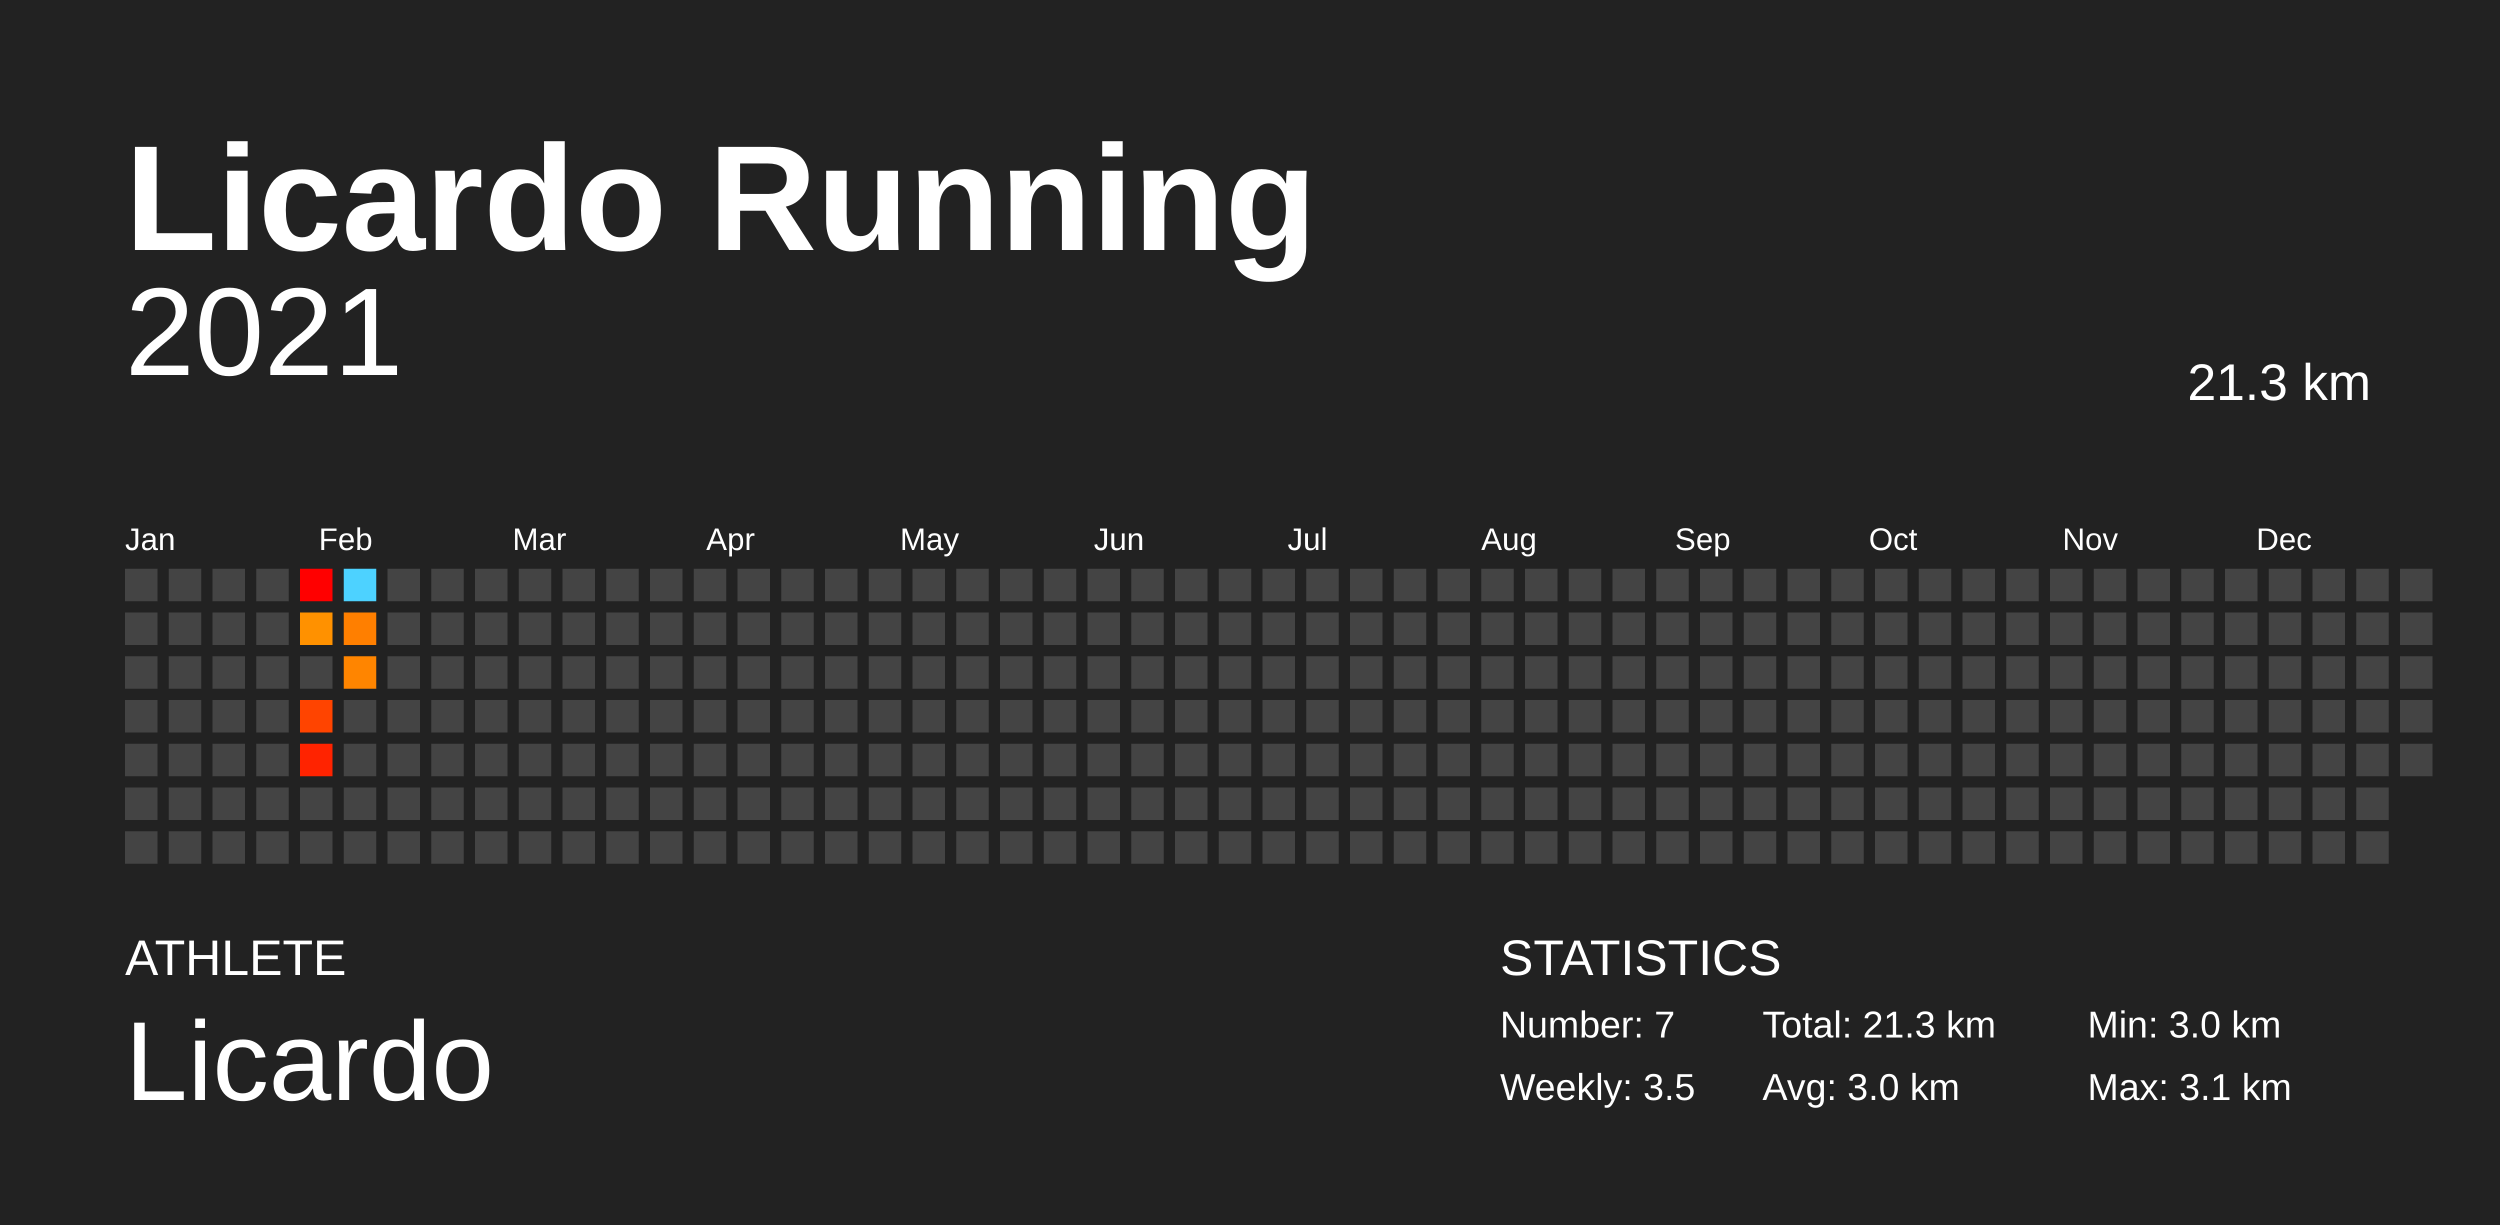
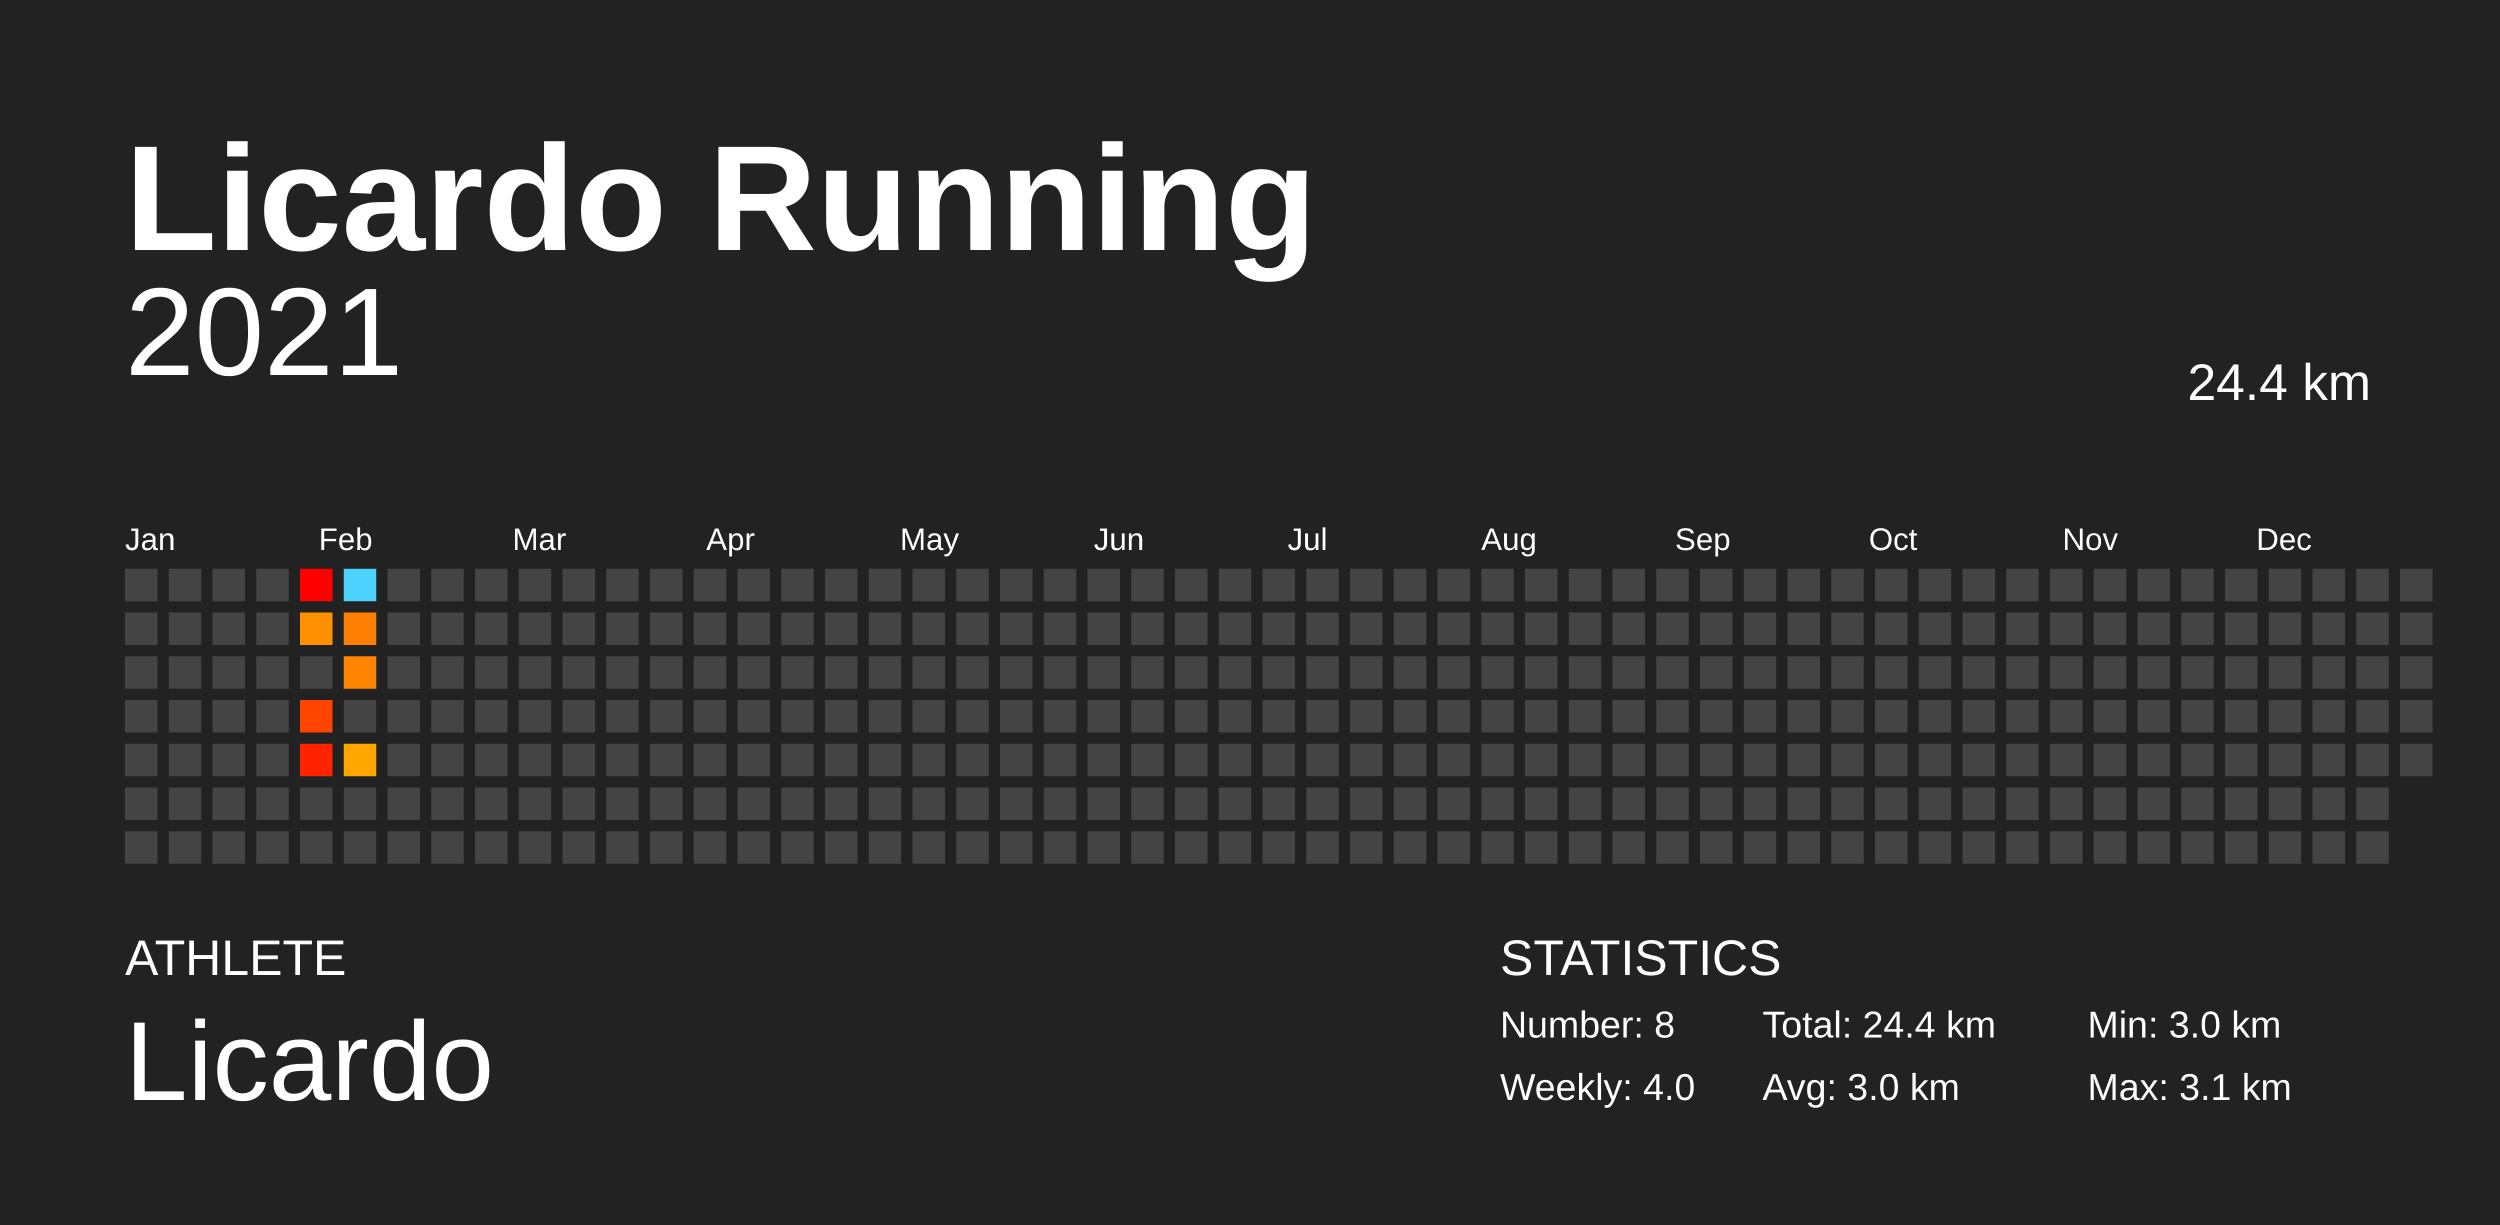
<svg xmlns="http://www.w3.org/2000/svg" baseProfile="full" height="98mm" version="1.1" viewBox="0,0,200,98" width="200mm">
  <defs />
  <rect fill="#222222" height="98" width="200" x="0" y="0" />
  <text fill="#FFFFFF" style="font-size:12px; font-family:Arial; font-weight:bold;" x="10" y="20">Licardo Running</text>
  <text fill="#FFFFFF" style="font-size:4px; font-family:Arial" x="10" y="78">ATHLETE</text>
  <text fill="#FFFFFF" style="font-size:9px; font-family:Arial" x="10" y="88">Licardo</text>
  <text fill="#FFFFFF" style="font-size:4px; font-family:Arial" x="120" y="78">STATISTICS</text>
-   <text fill="#FFFFFF" style="font-size:3px; font-family:Arial" x="120" y="83">Number: 7</text>
-   <text fill="#FFFFFF" style="font-size:3px; font-family:Arial" x="120" y="88">Weekly: 3.5</text>
-   <text fill="#FFFFFF" style="font-size:3px; font-family:Arial" x="141" y="83">Total: 21.3 km</text>
+   <text fill="#FFFFFF" style="font-size:3px; font-family:Arial" x="120" y="83">Number: 8</text>
+   <text fill="#FFFFFF" style="font-size:3px; font-family:Arial" x="120" y="88">Weekly: 4.0</text>
+   <text fill="#FFFFFF" style="font-size:3px; font-family:Arial" x="141" y="83">Total: 24.4 km</text>
  <text fill="#FFFFFF" style="font-size:3px; font-family:Arial" x="141" y="88">Avg: 3.0 km</text>
  <text fill="#FFFFFF" style="font-size:3px; font-family:Arial" x="167" y="83">Min: 3.0 km</text>
  <text fill="#FFFFFF" style="font-size:3px; font-family:Arial" x="167" y="88">Max: 3.1 km</text>
  <text alignment-baseline="hanging" fill="#FFFFFF" style="font-size:10.0px; font-family:Arial;" x="10" y="30">2021</text>
-   <text alignment-baseline="hanging" fill="#FFFFFF" style="font-size:4.125px; font-family:Arial;" x="175" y="32">21.3 km</text>
+   <text alignment-baseline="hanging" fill="#FFFFFF" style="font-size:4.125px; font-family:Arial;" x="175" y="32">24.4 km</text>
  <text fill="#FFFFFF" style="font-size:2.5px; font-family:Arial" x="10.0" y="44">Jan</text>
  <text fill="#FFFFFF" style="font-size:2.5px; font-family:Arial" x="25.5" y="44">Feb</text>
  <text fill="#FFFFFF" style="font-size:2.5px; font-family:Arial" x="41.0" y="44">Mar</text>
  <text fill="#FFFFFF" style="font-size:2.5px; font-family:Arial" x="56.5" y="44">Apr</text>
  <text fill="#FFFFFF" style="font-size:2.5px; font-family:Arial" x="72.0" y="44">May</text>
  <text fill="#FFFFFF" style="font-size:2.5px; font-family:Arial" x="87.5" y="44">Jun</text>
  <text fill="#FFFFFF" style="font-size:2.5px; font-family:Arial" x="103.0" y="44">Jul</text>
  <text fill="#FFFFFF" style="font-size:2.5px; font-family:Arial" x="118.5" y="44">Aug</text>
  <text fill="#FFFFFF" style="font-size:2.5px; font-family:Arial" x="134.0" y="44">Sep</text>
  <text fill="#FFFFFF" style="font-size:2.5px; font-family:Arial" x="149.5" y="44">Oct</text>
  <text fill="#FFFFFF" style="font-size:2.5px; font-family:Arial" x="165.0" y="44">Nov</text>
  <text fill="#FFFFFF" style="font-size:2.5px; font-family:Arial" x="180.5" y="44">Dec</text>
  <rect fill="#444444" height="2.6" width="2.6" x="10.0" y="45.5" />
  <rect fill="#444444" height="2.6" width="2.6" x="10.0" y="49.0" />
  <rect fill="#444444" height="2.6" width="2.6" x="10.0" y="52.5" />
  <rect fill="#444444" height="2.6" width="2.6" x="10.0" y="56.0" />
  <rect fill="#444444" height="2.6" width="2.6" x="10.0" y="59.5" />
  <rect fill="#444444" height="2.6" width="2.6" x="10.0" y="63.0" />
  <rect fill="#444444" height="2.6" width="2.6" x="10.0" y="66.5" />
  <rect fill="#444444" height="2.6" width="2.6" x="13.5" y="45.5" />
  <rect fill="#444444" height="2.6" width="2.6" x="13.5" y="49.0" />
  <rect fill="#444444" height="2.6" width="2.6" x="13.5" y="52.5" />
  <rect fill="#444444" height="2.6" width="2.6" x="13.5" y="56.0" />
  <rect fill="#444444" height="2.6" width="2.6" x="13.5" y="59.5" />
  <rect fill="#444444" height="2.6" width="2.6" x="13.5" y="63.0" />
  <rect fill="#444444" height="2.6" width="2.6" x="13.5" y="66.5" />
  <rect fill="#444444" height="2.6" width="2.6" x="17.0" y="45.5" />
  <rect fill="#444444" height="2.6" width="2.6" x="17.0" y="49.0" />
  <rect fill="#444444" height="2.6" width="2.6" x="17.0" y="52.5" />
  <rect fill="#444444" height="2.6" width="2.6" x="17.0" y="56.0" />
  <rect fill="#444444" height="2.6" width="2.6" x="17.0" y="59.5" />
  <rect fill="#444444" height="2.6" width="2.6" x="17.0" y="63.0" />
  <rect fill="#444444" height="2.6" width="2.6" x="17.0" y="66.5" />
  <rect fill="#444444" height="2.6" width="2.6" x="20.5" y="45.5" />
  <rect fill="#444444" height="2.6" width="2.6" x="20.5" y="49.0" />
  <rect fill="#444444" height="2.6" width="2.6" x="20.5" y="52.5" />
  <rect fill="#444444" height="2.6" width="2.6" x="20.5" y="56.0" />
  <rect fill="#444444" height="2.6" width="2.6" x="20.5" y="59.5" />
  <rect fill="#444444" height="2.6" width="2.6" x="20.5" y="63.0" />
  <rect fill="#444444" height="2.6" width="2.6" x="20.5" y="66.5" />
  <rect fill="#ff0000" height="2.6" width="2.6" x="24.0" y="45.5" />
  <rect fill="#ff9100" height="2.6" width="2.6" x="24.0" y="49.0" />
  <rect fill="#444444" height="2.6" width="2.6" x="24.0" y="52.5" />
  <rect fill="#ff4400" height="2.6" width="2.6" x="24.0" y="56.0" />
  <rect fill="#ff2300" height="2.6" width="2.6" x="24.0" y="59.5" />
  <rect fill="#444444" height="2.6" width="2.6" x="24.0" y="63.0" />
  <rect fill="#444444" height="2.6" width="2.6" x="24.0" y="66.5" />
  <rect fill="#4dd2ff" height="2.6" width="2.6" x="27.5" y="45.5" />
  <rect fill="#ff7f00" height="2.6" width="2.6" x="27.5" y="49.0" />
  <rect fill="#ff8500" height="2.6" width="2.6" x="27.5" y="52.5" />
  <rect fill="#444444" height="2.6" width="2.6" x="27.5" y="56.0" />
-   <rect fill="#444444" height="2.6" width="2.6" x="27.5" y="59.5" />
+   <rect fill="#ffa600" height="2.6" width="2.6" x="27.5" y="59.5" />
  <rect fill="#444444" height="2.6" width="2.6" x="27.5" y="63.0" />
  <rect fill="#444444" height="2.6" width="2.6" x="27.5" y="66.5" />
  <rect fill="#444444" height="2.6" width="2.6" x="31.0" y="45.5" />
  <rect fill="#444444" height="2.6" width="2.6" x="31.0" y="49.0" />
  <rect fill="#444444" height="2.6" width="2.6" x="31.0" y="52.5" />
  <rect fill="#444444" height="2.6" width="2.6" x="31.0" y="56.0" />
  <rect fill="#444444" height="2.6" width="2.6" x="31.0" y="59.5" />
  <rect fill="#444444" height="2.6" width="2.6" x="31.0" y="63.0" />
  <rect fill="#444444" height="2.6" width="2.6" x="31.0" y="66.5" />
  <rect fill="#444444" height="2.6" width="2.6" x="34.5" y="45.5" />
  <rect fill="#444444" height="2.6" width="2.6" x="34.5" y="49.0" />
  <rect fill="#444444" height="2.6" width="2.6" x="34.5" y="52.5" />
  <rect fill="#444444" height="2.6" width="2.6" x="34.5" y="56.0" />
  <rect fill="#444444" height="2.6" width="2.6" x="34.5" y="59.5" />
  <rect fill="#444444" height="2.6" width="2.6" x="34.5" y="63.0" />
  <rect fill="#444444" height="2.6" width="2.6" x="34.5" y="66.5" />
  <rect fill="#444444" height="2.6" width="2.6" x="38.0" y="45.5" />
  <rect fill="#444444" height="2.6" width="2.6" x="38.0" y="49.0" />
  <rect fill="#444444" height="2.6" width="2.6" x="38.0" y="52.5" />
  <rect fill="#444444" height="2.6" width="2.6" x="38.0" y="56.0" />
  <rect fill="#444444" height="2.6" width="2.6" x="38.0" y="59.5" />
  <rect fill="#444444" height="2.6" width="2.6" x="38.0" y="63.0" />
  <rect fill="#444444" height="2.6" width="2.6" x="38.0" y="66.5" />
  <rect fill="#444444" height="2.6" width="2.6" x="41.5" y="45.5" />
  <rect fill="#444444" height="2.6" width="2.6" x="41.5" y="49.0" />
  <rect fill="#444444" height="2.6" width="2.6" x="41.5" y="52.5" />
  <rect fill="#444444" height="2.6" width="2.6" x="41.5" y="56.0" />
  <rect fill="#444444" height="2.6" width="2.6" x="41.5" y="59.5" />
  <rect fill="#444444" height="2.6" width="2.6" x="41.5" y="63.0" />
  <rect fill="#444444" height="2.6" width="2.6" x="41.5" y="66.5" />
  <rect fill="#444444" height="2.6" width="2.6" x="45.0" y="45.5" />
  <rect fill="#444444" height="2.6" width="2.6" x="45.0" y="49.0" />
  <rect fill="#444444" height="2.6" width="2.6" x="45.0" y="52.5" />
  <rect fill="#444444" height="2.6" width="2.6" x="45.0" y="56.0" />
  <rect fill="#444444" height="2.6" width="2.6" x="45.0" y="59.5" />
  <rect fill="#444444" height="2.6" width="2.6" x="45.0" y="63.0" />
  <rect fill="#444444" height="2.6" width="2.6" x="45.0" y="66.5" />
  <rect fill="#444444" height="2.6" width="2.6" x="48.5" y="45.5" />
  <rect fill="#444444" height="2.6" width="2.6" x="48.5" y="49.0" />
  <rect fill="#444444" height="2.6" width="2.6" x="48.5" y="52.5" />
  <rect fill="#444444" height="2.6" width="2.6" x="48.5" y="56.0" />
  <rect fill="#444444" height="2.6" width="2.6" x="48.5" y="59.5" />
  <rect fill="#444444" height="2.6" width="2.6" x="48.5" y="63.0" />
  <rect fill="#444444" height="2.6" width="2.6" x="48.5" y="66.5" />
  <rect fill="#444444" height="2.6" width="2.6" x="52.0" y="45.5" />
  <rect fill="#444444" height="2.6" width="2.6" x="52.0" y="49.0" />
  <rect fill="#444444" height="2.6" width="2.6" x="52.0" y="52.5" />
  <rect fill="#444444" height="2.6" width="2.6" x="52.0" y="56.0" />
  <rect fill="#444444" height="2.6" width="2.6" x="52.0" y="59.5" />
  <rect fill="#444444" height="2.6" width="2.6" x="52.0" y="63.0" />
  <rect fill="#444444" height="2.6" width="2.6" x="52.0" y="66.5" />
  <rect fill="#444444" height="2.6" width="2.6" x="55.5" y="45.5" />
  <rect fill="#444444" height="2.6" width="2.6" x="55.5" y="49.0" />
  <rect fill="#444444" height="2.6" width="2.6" x="55.5" y="52.5" />
  <rect fill="#444444" height="2.6" width="2.6" x="55.5" y="56.0" />
  <rect fill="#444444" height="2.6" width="2.6" x="55.5" y="59.5" />
  <rect fill="#444444" height="2.6" width="2.6" x="55.5" y="63.0" />
  <rect fill="#444444" height="2.6" width="2.6" x="55.5" y="66.5" />
  <rect fill="#444444" height="2.6" width="2.6" x="59.0" y="45.5" />
  <rect fill="#444444" height="2.6" width="2.6" x="59.0" y="49.0" />
  <rect fill="#444444" height="2.6" width="2.6" x="59.0" y="52.5" />
  <rect fill="#444444" height="2.6" width="2.6" x="59.0" y="56.0" />
  <rect fill="#444444" height="2.6" width="2.6" x="59.0" y="59.5" />
  <rect fill="#444444" height="2.6" width="2.6" x="59.0" y="63.0" />
  <rect fill="#444444" height="2.6" width="2.6" x="59.0" y="66.5" />
  <rect fill="#444444" height="2.6" width="2.6" x="62.5" y="45.5" />
  <rect fill="#444444" height="2.6" width="2.6" x="62.5" y="49.0" />
  <rect fill="#444444" height="2.6" width="2.6" x="62.5" y="52.5" />
  <rect fill="#444444" height="2.6" width="2.6" x="62.5" y="56.0" />
  <rect fill="#444444" height="2.6" width="2.6" x="62.5" y="59.5" />
  <rect fill="#444444" height="2.6" width="2.6" x="62.5" y="63.0" />
  <rect fill="#444444" height="2.6" width="2.6" x="62.5" y="66.5" />
  <rect fill="#444444" height="2.6" width="2.6" x="66.0" y="45.5" />
  <rect fill="#444444" height="2.6" width="2.6" x="66.0" y="49.0" />
  <rect fill="#444444" height="2.6" width="2.6" x="66.0" y="52.5" />
  <rect fill="#444444" height="2.6" width="2.6" x="66.0" y="56.0" />
  <rect fill="#444444" height="2.6" width="2.6" x="66.0" y="59.5" />
  <rect fill="#444444" height="2.6" width="2.6" x="66.0" y="63.0" />
  <rect fill="#444444" height="2.6" width="2.6" x="66.0" y="66.5" />
  <rect fill="#444444" height="2.6" width="2.6" x="69.5" y="45.5" />
  <rect fill="#444444" height="2.6" width="2.6" x="69.5" y="49.0" />
  <rect fill="#444444" height="2.6" width="2.6" x="69.5" y="52.5" />
  <rect fill="#444444" height="2.6" width="2.6" x="69.5" y="56.0" />
  <rect fill="#444444" height="2.6" width="2.6" x="69.5" y="59.5" />
  <rect fill="#444444" height="2.6" width="2.6" x="69.5" y="63.0" />
  <rect fill="#444444" height="2.6" width="2.6" x="69.5" y="66.5" />
  <rect fill="#444444" height="2.6" width="2.6" x="73.0" y="45.5" />
  <rect fill="#444444" height="2.6" width="2.6" x="73.0" y="49.0" />
  <rect fill="#444444" height="2.6" width="2.6" x="73.0" y="52.5" />
  <rect fill="#444444" height="2.6" width="2.6" x="73.0" y="56.0" />
  <rect fill="#444444" height="2.6" width="2.6" x="73.0" y="59.5" />
  <rect fill="#444444" height="2.6" width="2.6" x="73.0" y="63.0" />
  <rect fill="#444444" height="2.6" width="2.6" x="73.0" y="66.5" />
  <rect fill="#444444" height="2.6" width="2.6" x="76.5" y="45.5" />
  <rect fill="#444444" height="2.6" width="2.6" x="76.5" y="49.0" />
  <rect fill="#444444" height="2.6" width="2.6" x="76.5" y="52.5" />
  <rect fill="#444444" height="2.6" width="2.6" x="76.5" y="56.0" />
  <rect fill="#444444" height="2.6" width="2.6" x="76.5" y="59.5" />
  <rect fill="#444444" height="2.6" width="2.6" x="76.5" y="63.0" />
  <rect fill="#444444" height="2.6" width="2.6" x="76.5" y="66.5" />
  <rect fill="#444444" height="2.6" width="2.6" x="80.0" y="45.5" />
  <rect fill="#444444" height="2.6" width="2.6" x="80.0" y="49.0" />
  <rect fill="#444444" height="2.6" width="2.6" x="80.0" y="52.5" />
  <rect fill="#444444" height="2.6" width="2.6" x="80.0" y="56.0" />
  <rect fill="#444444" height="2.6" width="2.6" x="80.0" y="59.5" />
  <rect fill="#444444" height="2.6" width="2.6" x="80.0" y="63.0" />
  <rect fill="#444444" height="2.6" width="2.6" x="80.0" y="66.5" />
  <rect fill="#444444" height="2.6" width="2.6" x="83.5" y="45.5" />
  <rect fill="#444444" height="2.6" width="2.6" x="83.5" y="49.0" />
  <rect fill="#444444" height="2.6" width="2.6" x="83.5" y="52.5" />
  <rect fill="#444444" height="2.6" width="2.6" x="83.5" y="56.0" />
  <rect fill="#444444" height="2.6" width="2.6" x="83.5" y="59.5" />
  <rect fill="#444444" height="2.6" width="2.6" x="83.5" y="63.0" />
  <rect fill="#444444" height="2.6" width="2.6" x="83.5" y="66.5" />
  <rect fill="#444444" height="2.6" width="2.6" x="87.0" y="45.5" />
  <rect fill="#444444" height="2.6" width="2.6" x="87.0" y="49.0" />
  <rect fill="#444444" height="2.6" width="2.6" x="87.0" y="52.5" />
  <rect fill="#444444" height="2.6" width="2.6" x="87.0" y="56.0" />
  <rect fill="#444444" height="2.6" width="2.6" x="87.0" y="59.5" />
  <rect fill="#444444" height="2.6" width="2.6" x="87.0" y="63.0" />
  <rect fill="#444444" height="2.6" width="2.6" x="87.0" y="66.5" />
  <rect fill="#444444" height="2.6" width="2.6" x="90.5" y="45.5" />
  <rect fill="#444444" height="2.6" width="2.6" x="90.5" y="49.0" />
  <rect fill="#444444" height="2.6" width="2.6" x="90.5" y="52.5" />
  <rect fill="#444444" height="2.6" width="2.6" x="90.5" y="56.0" />
  <rect fill="#444444" height="2.6" width="2.6" x="90.5" y="59.5" />
  <rect fill="#444444" height="2.6" width="2.6" x="90.5" y="63.0" />
  <rect fill="#444444" height="2.6" width="2.6" x="90.5" y="66.5" />
  <rect fill="#444444" height="2.6" width="2.6" x="94.0" y="45.5" />
  <rect fill="#444444" height="2.6" width="2.6" x="94.0" y="49.0" />
  <rect fill="#444444" height="2.6" width="2.6" x="94.0" y="52.5" />
  <rect fill="#444444" height="2.6" width="2.6" x="94.0" y="56.0" />
  <rect fill="#444444" height="2.6" width="2.6" x="94.0" y="59.5" />
  <rect fill="#444444" height="2.6" width="2.6" x="94.0" y="63.0" />
  <rect fill="#444444" height="2.6" width="2.6" x="94.0" y="66.5" />
  <rect fill="#444444" height="2.6" width="2.6" x="97.5" y="45.5" />
  <rect fill="#444444" height="2.6" width="2.6" x="97.5" y="49.0" />
  <rect fill="#444444" height="2.6" width="2.6" x="97.5" y="52.5" />
  <rect fill="#444444" height="2.6" width="2.6" x="97.5" y="56.0" />
  <rect fill="#444444" height="2.6" width="2.6" x="97.5" y="59.5" />
  <rect fill="#444444" height="2.6" width="2.6" x="97.5" y="63.0" />
  <rect fill="#444444" height="2.6" width="2.6" x="97.5" y="66.5" />
  <rect fill="#444444" height="2.6" width="2.6" x="101.0" y="45.5" />
  <rect fill="#444444" height="2.6" width="2.6" x="101.0" y="49.0" />
  <rect fill="#444444" height="2.6" width="2.6" x="101.0" y="52.5" />
  <rect fill="#444444" height="2.6" width="2.6" x="101.0" y="56.0" />
  <rect fill="#444444" height="2.6" width="2.6" x="101.0" y="59.5" />
  <rect fill="#444444" height="2.6" width="2.6" x="101.0" y="63.0" />
  <rect fill="#444444" height="2.6" width="2.6" x="101.0" y="66.5" />
  <rect fill="#444444" height="2.6" width="2.6" x="104.5" y="45.5" />
  <rect fill="#444444" height="2.6" width="2.6" x="104.5" y="49.0" />
  <rect fill="#444444" height="2.6" width="2.6" x="104.5" y="52.5" />
  <rect fill="#444444" height="2.6" width="2.6" x="104.5" y="56.0" />
  <rect fill="#444444" height="2.6" width="2.6" x="104.5" y="59.5" />
  <rect fill="#444444" height="2.6" width="2.6" x="104.5" y="63.0" />
  <rect fill="#444444" height="2.6" width="2.6" x="104.5" y="66.5" />
  <rect fill="#444444" height="2.6" width="2.6" x="108.0" y="45.5" />
  <rect fill="#444444" height="2.6" width="2.6" x="108.0" y="49.0" />
  <rect fill="#444444" height="2.6" width="2.6" x="108.0" y="52.5" />
  <rect fill="#444444" height="2.6" width="2.6" x="108.0" y="56.0" />
  <rect fill="#444444" height="2.6" width="2.6" x="108.0" y="59.5" />
  <rect fill="#444444" height="2.6" width="2.6" x="108.0" y="63.0" />
  <rect fill="#444444" height="2.6" width="2.6" x="108.0" y="66.5" />
  <rect fill="#444444" height="2.6" width="2.6" x="111.5" y="45.5" />
  <rect fill="#444444" height="2.6" width="2.6" x="111.5" y="49.0" />
  <rect fill="#444444" height="2.6" width="2.6" x="111.5" y="52.5" />
  <rect fill="#444444" height="2.6" width="2.6" x="111.5" y="56.0" />
  <rect fill="#444444" height="2.6" width="2.6" x="111.5" y="59.5" />
  <rect fill="#444444" height="2.6" width="2.6" x="111.5" y="63.0" />
  <rect fill="#444444" height="2.6" width="2.6" x="111.5" y="66.5" />
  <rect fill="#444444" height="2.6" width="2.6" x="115.0" y="45.5" />
  <rect fill="#444444" height="2.6" width="2.6" x="115.0" y="49.0" />
  <rect fill="#444444" height="2.6" width="2.6" x="115.0" y="52.5" />
  <rect fill="#444444" height="2.6" width="2.6" x="115.0" y="56.0" />
  <rect fill="#444444" height="2.6" width="2.6" x="115.0" y="59.5" />
  <rect fill="#444444" height="2.6" width="2.6" x="115.0" y="63.0" />
  <rect fill="#444444" height="2.6" width="2.6" x="115.0" y="66.5" />
  <rect fill="#444444" height="2.6" width="2.6" x="118.5" y="45.5" />
  <rect fill="#444444" height="2.6" width="2.6" x="118.5" y="49.0" />
  <rect fill="#444444" height="2.6" width="2.6" x="118.5" y="52.5" />
  <rect fill="#444444" height="2.6" width="2.6" x="118.5" y="56.0" />
  <rect fill="#444444" height="2.6" width="2.6" x="118.5" y="59.5" />
  <rect fill="#444444" height="2.6" width="2.6" x="118.5" y="63.0" />
  <rect fill="#444444" height="2.6" width="2.6" x="118.5" y="66.5" />
  <rect fill="#444444" height="2.6" width="2.6" x="122.0" y="45.5" />
  <rect fill="#444444" height="2.6" width="2.6" x="122.0" y="49.0" />
  <rect fill="#444444" height="2.6" width="2.6" x="122.0" y="52.5" />
  <rect fill="#444444" height="2.6" width="2.6" x="122.0" y="56.0" />
  <rect fill="#444444" height="2.6" width="2.6" x="122.0" y="59.5" />
  <rect fill="#444444" height="2.6" width="2.6" x="122.0" y="63.0" />
  <rect fill="#444444" height="2.6" width="2.6" x="122.0" y="66.5" />
  <rect fill="#444444" height="2.6" width="2.6" x="125.5" y="45.5" />
  <rect fill="#444444" height="2.6" width="2.6" x="125.5" y="49.0" />
  <rect fill="#444444" height="2.6" width="2.6" x="125.5" y="52.5" />
  <rect fill="#444444" height="2.6" width="2.6" x="125.5" y="56.0" />
  <rect fill="#444444" height="2.6" width="2.6" x="125.5" y="59.5" />
  <rect fill="#444444" height="2.6" width="2.6" x="125.5" y="63.0" />
  <rect fill="#444444" height="2.6" width="2.6" x="125.5" y="66.5" />
  <rect fill="#444444" height="2.6" width="2.6" x="129.0" y="45.5" />
  <rect fill="#444444" height="2.6" width="2.6" x="129.0" y="49.0" />
  <rect fill="#444444" height="2.6" width="2.6" x="129.0" y="52.5" />
  <rect fill="#444444" height="2.6" width="2.6" x="129.0" y="56.0" />
  <rect fill="#444444" height="2.6" width="2.6" x="129.0" y="59.5" />
  <rect fill="#444444" height="2.6" width="2.6" x="129.0" y="63.0" />
  <rect fill="#444444" height="2.6" width="2.6" x="129.0" y="66.5" />
  <rect fill="#444444" height="2.6" width="2.6" x="132.5" y="45.5" />
  <rect fill="#444444" height="2.6" width="2.6" x="132.5" y="49.0" />
  <rect fill="#444444" height="2.6" width="2.6" x="132.5" y="52.5" />
  <rect fill="#444444" height="2.6" width="2.6" x="132.5" y="56.0" />
  <rect fill="#444444" height="2.6" width="2.6" x="132.5" y="59.5" />
  <rect fill="#444444" height="2.6" width="2.6" x="132.5" y="63.0" />
  <rect fill="#444444" height="2.6" width="2.6" x="132.5" y="66.5" />
  <rect fill="#444444" height="2.6" width="2.6" x="136.0" y="45.5" />
  <rect fill="#444444" height="2.6" width="2.6" x="136.0" y="49.0" />
  <rect fill="#444444" height="2.6" width="2.6" x="136.0" y="52.5" />
  <rect fill="#444444" height="2.6" width="2.6" x="136.0" y="56.0" />
  <rect fill="#444444" height="2.6" width="2.6" x="136.0" y="59.5" />
  <rect fill="#444444" height="2.6" width="2.6" x="136.0" y="63.0" />
  <rect fill="#444444" height="2.6" width="2.6" x="136.0" y="66.5" />
  <rect fill="#444444" height="2.6" width="2.6" x="139.5" y="45.5" />
  <rect fill="#444444" height="2.6" width="2.6" x="139.5" y="49.0" />
  <rect fill="#444444" height="2.6" width="2.6" x="139.5" y="52.5" />
  <rect fill="#444444" height="2.6" width="2.6" x="139.5" y="56.0" />
  <rect fill="#444444" height="2.6" width="2.6" x="139.5" y="59.5" />
  <rect fill="#444444" height="2.6" width="2.6" x="139.5" y="63.0" />
  <rect fill="#444444" height="2.6" width="2.6" x="139.5" y="66.5" />
  <rect fill="#444444" height="2.6" width="2.6" x="143.0" y="45.5" />
  <rect fill="#444444" height="2.6" width="2.6" x="143.0" y="49.0" />
  <rect fill="#444444" height="2.6" width="2.6" x="143.0" y="52.5" />
  <rect fill="#444444" height="2.6" width="2.6" x="143.0" y="56.0" />
  <rect fill="#444444" height="2.6" width="2.6" x="143.0" y="59.5" />
  <rect fill="#444444" height="2.6" width="2.6" x="143.0" y="63.0" />
  <rect fill="#444444" height="2.6" width="2.6" x="143.0" y="66.5" />
  <rect fill="#444444" height="2.6" width="2.6" x="146.5" y="45.5" />
  <rect fill="#444444" height="2.6" width="2.6" x="146.5" y="49.0" />
  <rect fill="#444444" height="2.6" width="2.6" x="146.5" y="52.5" />
  <rect fill="#444444" height="2.6" width="2.6" x="146.5" y="56.0" />
  <rect fill="#444444" height="2.6" width="2.6" x="146.5" y="59.5" />
  <rect fill="#444444" height="2.6" width="2.6" x="146.5" y="63.0" />
  <rect fill="#444444" height="2.6" width="2.6" x="146.5" y="66.5" />
  <rect fill="#444444" height="2.6" width="2.6" x="150.0" y="45.5" />
  <rect fill="#444444" height="2.6" width="2.6" x="150.0" y="49.0" />
  <rect fill="#444444" height="2.6" width="2.6" x="150.0" y="52.5" />
  <rect fill="#444444" height="2.6" width="2.6" x="150.0" y="56.0" />
  <rect fill="#444444" height="2.6" width="2.6" x="150.0" y="59.5" />
  <rect fill="#444444" height="2.6" width="2.6" x="150.0" y="63.0" />
  <rect fill="#444444" height="2.6" width="2.6" x="150.0" y="66.5" />
  <rect fill="#444444" height="2.6" width="2.6" x="153.5" y="45.5" />
  <rect fill="#444444" height="2.6" width="2.6" x="153.5" y="49.0" />
  <rect fill="#444444" height="2.6" width="2.6" x="153.5" y="52.5" />
  <rect fill="#444444" height="2.6" width="2.6" x="153.5" y="56.0" />
  <rect fill="#444444" height="2.6" width="2.6" x="153.5" y="59.5" />
  <rect fill="#444444" height="2.6" width="2.6" x="153.5" y="63.0" />
  <rect fill="#444444" height="2.6" width="2.6" x="153.5" y="66.5" />
  <rect fill="#444444" height="2.6" width="2.6" x="157.0" y="45.5" />
  <rect fill="#444444" height="2.6" width="2.6" x="157.0" y="49.0" />
  <rect fill="#444444" height="2.6" width="2.6" x="157.0" y="52.5" />
  <rect fill="#444444" height="2.6" width="2.6" x="157.0" y="56.0" />
  <rect fill="#444444" height="2.6" width="2.6" x="157.0" y="59.5" />
  <rect fill="#444444" height="2.6" width="2.6" x="157.0" y="63.0" />
  <rect fill="#444444" height="2.6" width="2.6" x="157.0" y="66.5" />
  <rect fill="#444444" height="2.6" width="2.6" x="160.5" y="45.5" />
  <rect fill="#444444" height="2.6" width="2.6" x="160.5" y="49.0" />
  <rect fill="#444444" height="2.6" width="2.6" x="160.5" y="52.5" />
  <rect fill="#444444" height="2.6" width="2.6" x="160.5" y="56.0" />
  <rect fill="#444444" height="2.6" width="2.6" x="160.5" y="59.5" />
  <rect fill="#444444" height="2.6" width="2.6" x="160.5" y="63.0" />
  <rect fill="#444444" height="2.6" width="2.6" x="160.5" y="66.5" />
  <rect fill="#444444" height="2.6" width="2.6" x="164.0" y="45.5" />
  <rect fill="#444444" height="2.6" width="2.6" x="164.0" y="49.0" />
  <rect fill="#444444" height="2.6" width="2.6" x="164.0" y="52.5" />
  <rect fill="#444444" height="2.6" width="2.6" x="164.0" y="56.0" />
  <rect fill="#444444" height="2.6" width="2.6" x="164.0" y="59.5" />
  <rect fill="#444444" height="2.6" width="2.6" x="164.0" y="63.0" />
  <rect fill="#444444" height="2.6" width="2.6" x="164.0" y="66.5" />
  <rect fill="#444444" height="2.6" width="2.6" x="167.5" y="45.5" />
  <rect fill="#444444" height="2.6" width="2.6" x="167.5" y="49.0" />
  <rect fill="#444444" height="2.6" width="2.6" x="167.5" y="52.5" />
  <rect fill="#444444" height="2.6" width="2.6" x="167.5" y="56.0" />
  <rect fill="#444444" height="2.6" width="2.6" x="167.5" y="59.5" />
  <rect fill="#444444" height="2.6" width="2.6" x="167.5" y="63.0" />
  <rect fill="#444444" height="2.6" width="2.6" x="167.5" y="66.5" />
  <rect fill="#444444" height="2.6" width="2.6" x="171.0" y="45.5" />
  <rect fill="#444444" height="2.6" width="2.6" x="171.0" y="49.0" />
  <rect fill="#444444" height="2.6" width="2.6" x="171.0" y="52.5" />
  <rect fill="#444444" height="2.6" width="2.6" x="171.0" y="56.0" />
  <rect fill="#444444" height="2.6" width="2.6" x="171.0" y="59.5" />
  <rect fill="#444444" height="2.6" width="2.6" x="171.0" y="63.0" />
  <rect fill="#444444" height="2.6" width="2.6" x="171.0" y="66.5" />
  <rect fill="#444444" height="2.6" width="2.6" x="174.5" y="45.5" />
  <rect fill="#444444" height="2.6" width="2.6" x="174.5" y="49.0" />
  <rect fill="#444444" height="2.6" width="2.6" x="174.5" y="52.5" />
  <rect fill="#444444" height="2.6" width="2.6" x="174.5" y="56.0" />
  <rect fill="#444444" height="2.6" width="2.6" x="174.5" y="59.5" />
  <rect fill="#444444" height="2.6" width="2.6" x="174.5" y="63.0" />
  <rect fill="#444444" height="2.6" width="2.6" x="174.5" y="66.5" />
  <rect fill="#444444" height="2.6" width="2.6" x="178.0" y="45.5" />
  <rect fill="#444444" height="2.6" width="2.6" x="178.0" y="49.0" />
  <rect fill="#444444" height="2.6" width="2.6" x="178.0" y="52.5" />
  <rect fill="#444444" height="2.6" width="2.6" x="178.0" y="56.0" />
  <rect fill="#444444" height="2.6" width="2.6" x="178.0" y="59.5" />
  <rect fill="#444444" height="2.6" width="2.6" x="178.0" y="63.0" />
  <rect fill="#444444" height="2.6" width="2.6" x="178.0" y="66.5" />
  <rect fill="#444444" height="2.6" width="2.6" x="181.5" y="45.5" />
  <rect fill="#444444" height="2.6" width="2.6" x="181.5" y="49.0" />
  <rect fill="#444444" height="2.6" width="2.6" x="181.5" y="52.5" />
  <rect fill="#444444" height="2.6" width="2.6" x="181.5" y="56.0" />
  <rect fill="#444444" height="2.6" width="2.6" x="181.5" y="59.5" />
  <rect fill="#444444" height="2.6" width="2.6" x="181.5" y="63.0" />
  <rect fill="#444444" height="2.6" width="2.6" x="181.5" y="66.5" />
  <rect fill="#444444" height="2.6" width="2.6" x="185.0" y="45.5" />
  <rect fill="#444444" height="2.6" width="2.6" x="185.0" y="49.0" />
  <rect fill="#444444" height="2.6" width="2.6" x="185.0" y="52.5" />
  <rect fill="#444444" height="2.6" width="2.6" x="185.0" y="56.0" />
  <rect fill="#444444" height="2.6" width="2.6" x="185.0" y="59.5" />
  <rect fill="#444444" height="2.6" width="2.6" x="185.0" y="63.0" />
  <rect fill="#444444" height="2.6" width="2.6" x="185.0" y="66.5" />
  <rect fill="#444444" height="2.6" width="2.6" x="188.5" y="45.5" />
  <rect fill="#444444" height="2.6" width="2.6" x="188.5" y="49.0" />
  <rect fill="#444444" height="2.6" width="2.6" x="188.5" y="52.5" />
  <rect fill="#444444" height="2.6" width="2.6" x="188.5" y="56.0" />
  <rect fill="#444444" height="2.6" width="2.6" x="188.5" y="59.5" />
  <rect fill="#444444" height="2.6" width="2.6" x="188.5" y="63.0" />
  <rect fill="#444444" height="2.6" width="2.6" x="188.5" y="66.5" />
  <rect fill="#444444" height="2.6" width="2.6" x="192.0" y="45.5" />
  <rect fill="#444444" height="2.6" width="2.6" x="192.0" y="49.0" />
  <rect fill="#444444" height="2.6" width="2.6" x="192.0" y="52.5" />
  <rect fill="#444444" height="2.6" width="2.6" x="192.0" y="56.0" />
  <rect fill="#444444" height="2.6" width="2.6" x="192.0" y="59.5" />
</svg>
